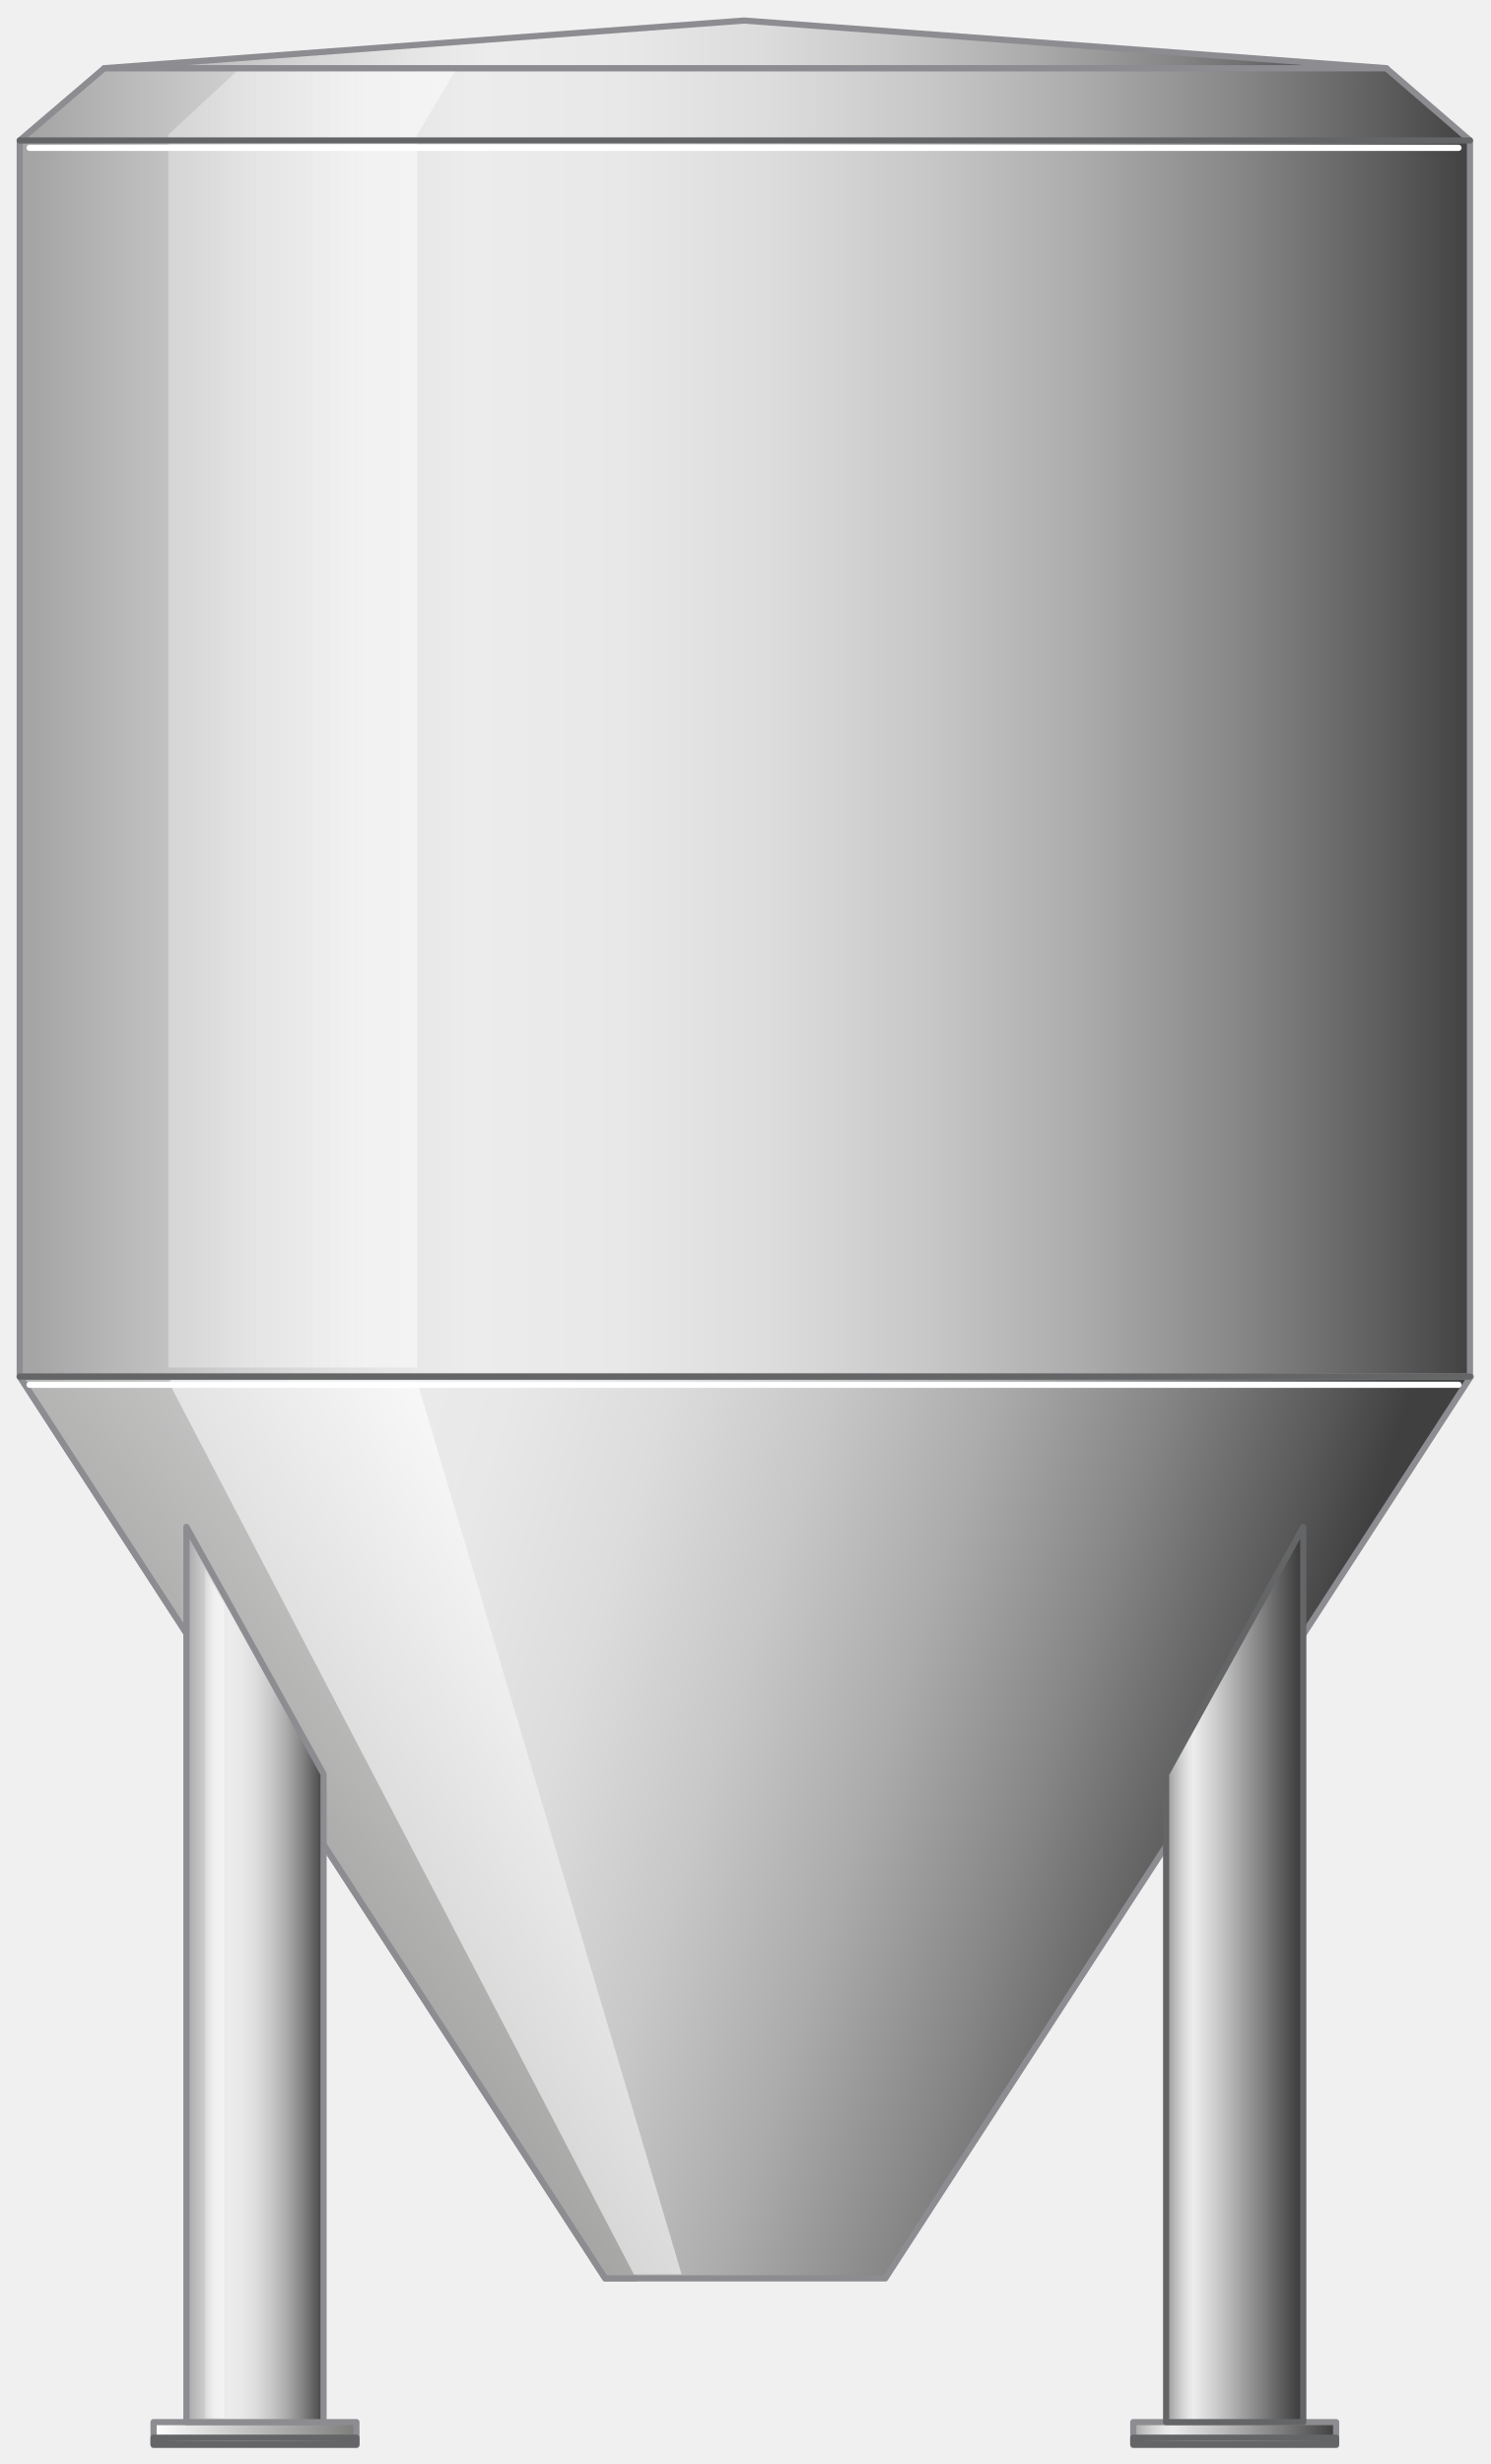
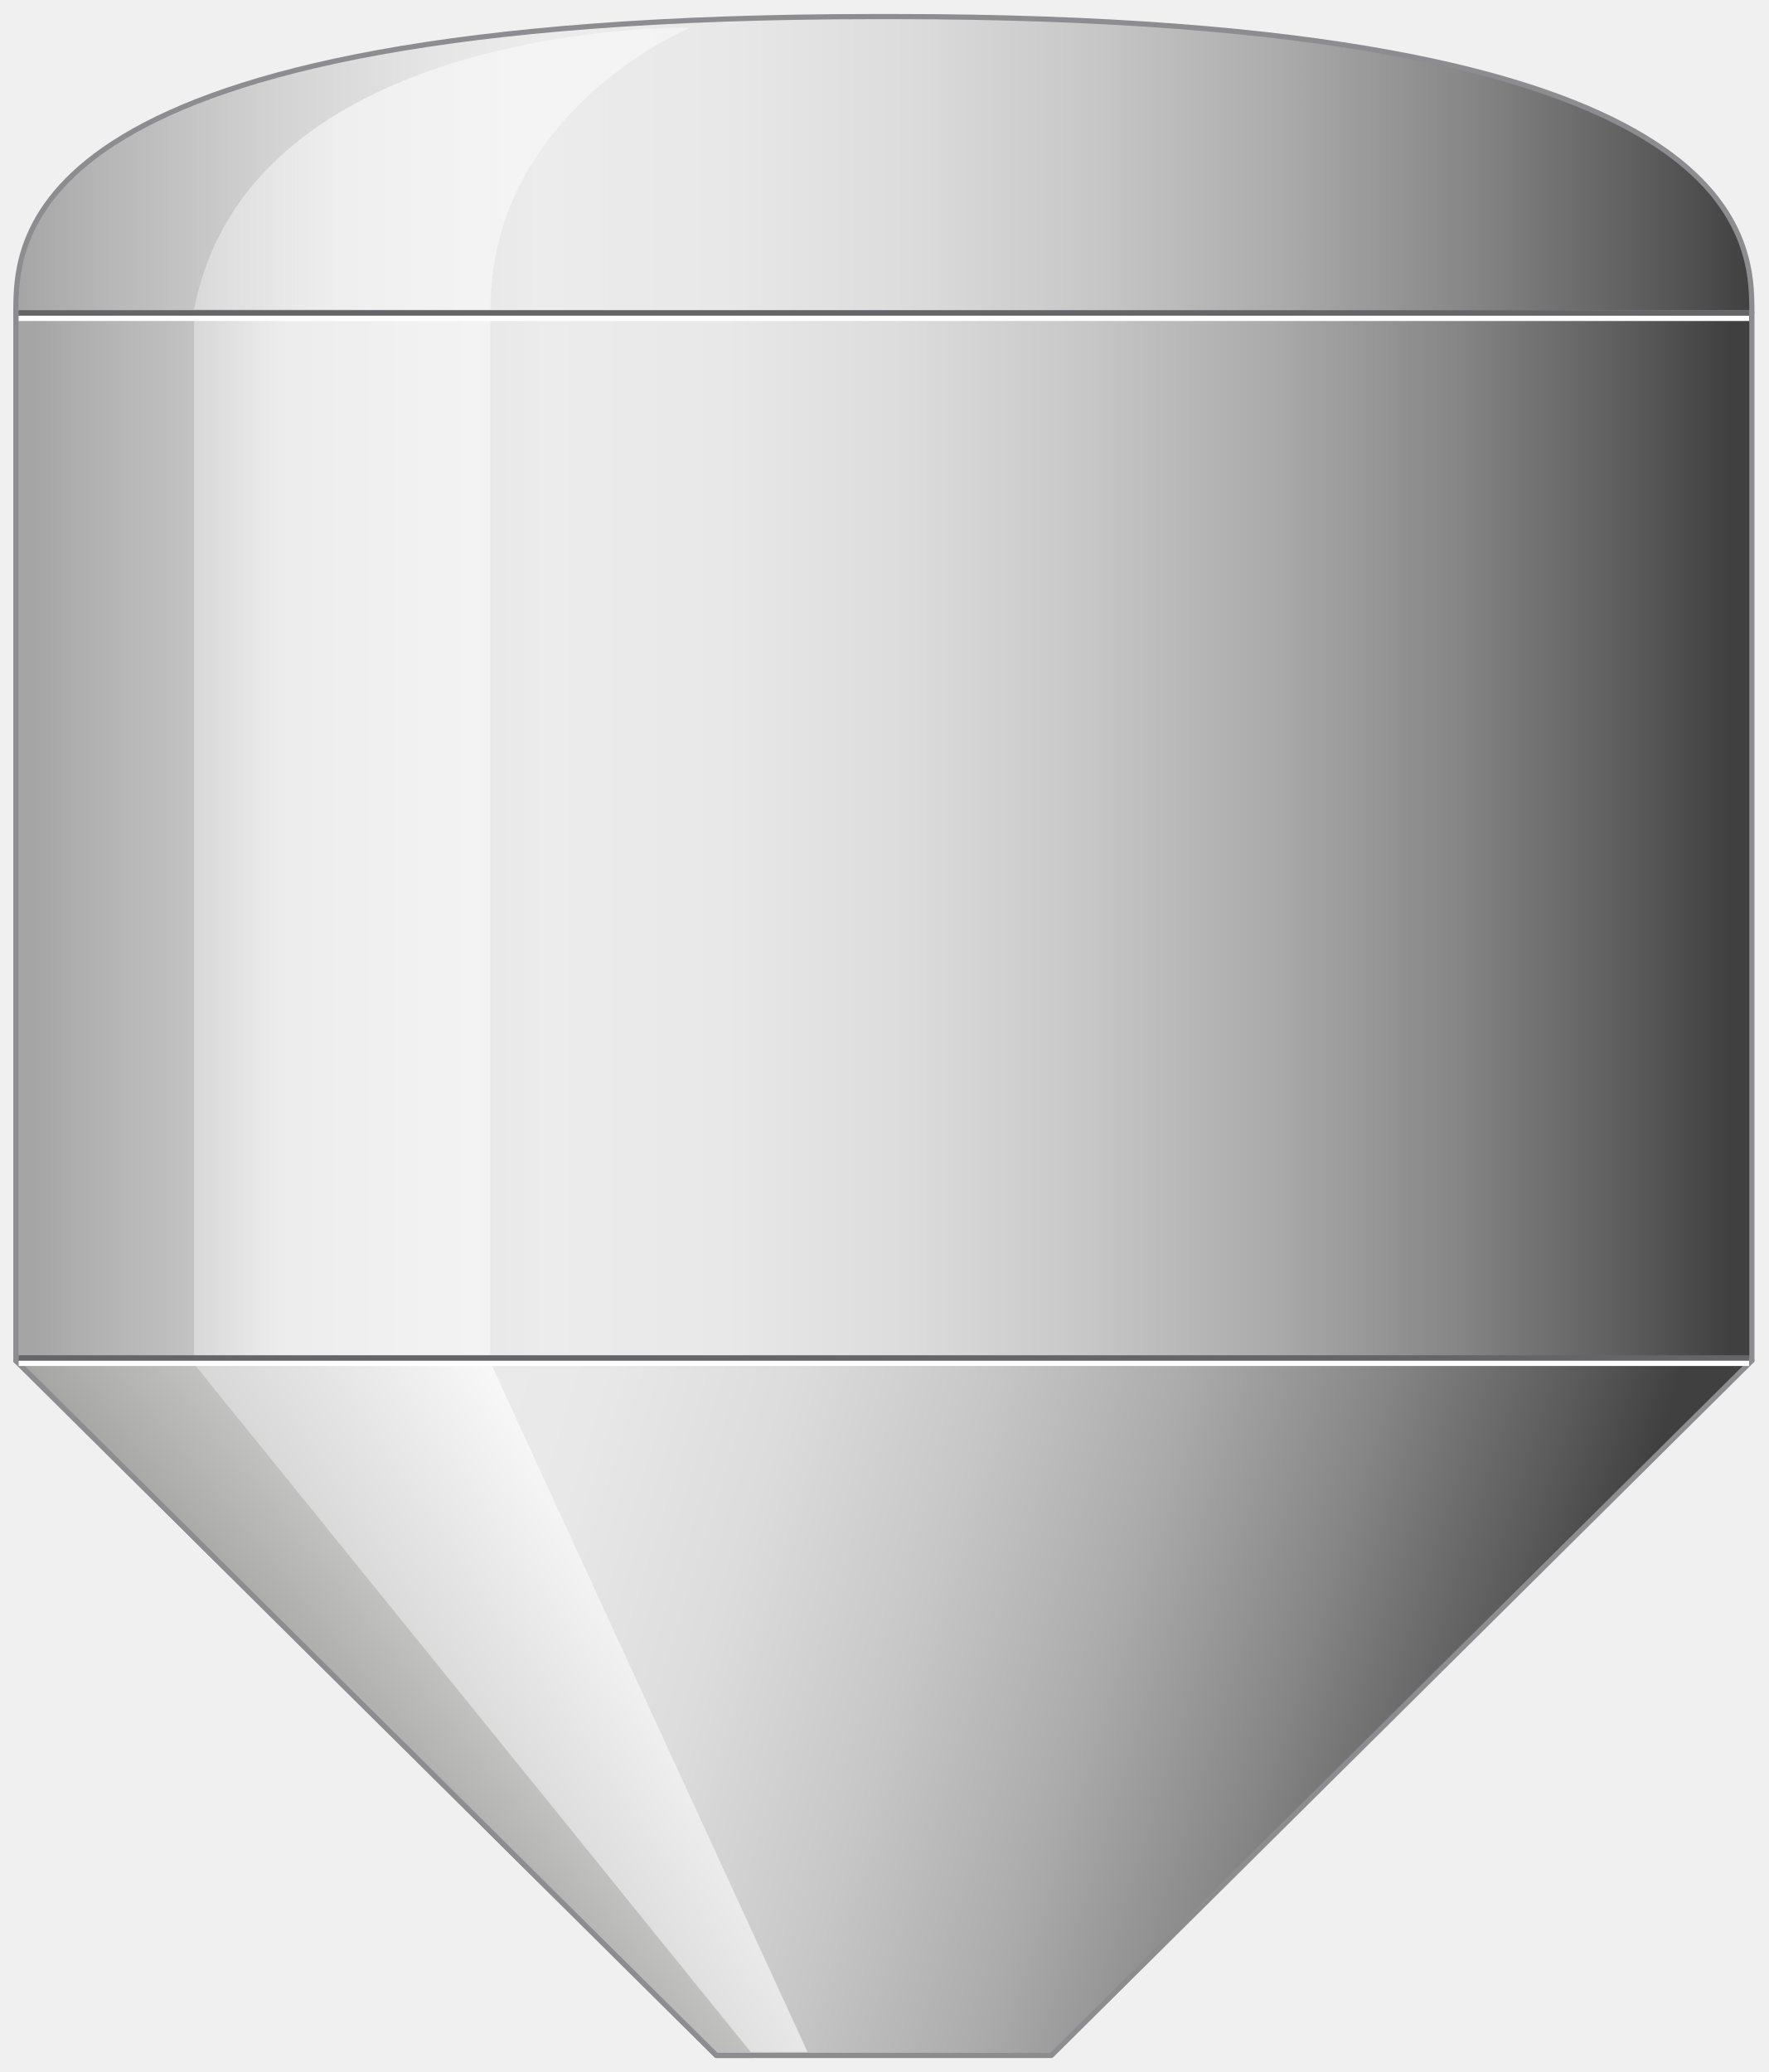
- <svg xmlns="http://www.w3.org/2000/svg" version="1.1" id="Tank" x="0px" y="0px" width="181.5px" height="300px" viewBox="0 0 181.5 300" enable-background="new 0 0 181.5 300" xml:space="preserve">
-   <g id="Vessel">
-     <g id="Hopper_2_">
-       <linearGradient id="Shape_2_" gradientUnits="userSpaceOnUse" x1="-62.272" y1="163.607" x2="152.643" y2="230.731">
-         <stop offset="0" style="stop-color:#A5A5A5" />
-         <stop offset="7.102013e-02" style="stop-color:#B5B5B5" />
-         <stop offset="0.225" style="stop-color:#D3D3D3" />
-         <stop offset="0.357" style="stop-color:#E5E5E5" />
-         <stop offset="0.452" style="stop-color:#ECECEC" />
-         <stop offset="0.534" style="stop-color:#E8E8E8" />
-         <stop offset="0.618" style="stop-color:#DCDCDC" />
-         <stop offset="0.702" style="stop-color:#C7C7C7" />
-         <stop offset="0.787" style="stop-color:#ABABAB" />
-         <stop offset="0.873" style="stop-color:#868686" />
-         <stop offset="0.957" style="stop-color:#5A5A5A" />
-         <stop offset="1" style="stop-color:#404040" />
-       </linearGradient>
-       <polygon id="Shape_1_" fill="url(#Shape_2_)" stroke="#8C8C91" stroke-width="0.75" stroke-linecap="round" stroke-linejoin="round" stroke-miterlimit="10" points="    107.8,277.4 73.7,277.4 2.4,167.6 179.1,167.6   " />
-       <linearGradient id="Reflection_Gradation_1_" gradientUnits="userSpaceOnUse" x1="101.81" y1="171.863" x2="2.085" y2="253.534">
-         <stop offset="0" style="stop-color:#FFFFFF" />
-         <stop offset="1" style="stop-color:#7C7C7B" />
-       </linearGradient>
-       <polyline id="Reflection_Gradation_2_" fill="url(#Reflection_Gradation_1_)" stroke="#8C8C91" stroke-width="0.75" stroke-linecap="round" stroke-linejoin="round" stroke-miterlimit="10" points="    77.4,277.4 73.7,277.4 2.4,167.6 20.5,167.6   " />
-       <linearGradient id="Reflection_White_1_" gradientUnits="userSpaceOnUse" x1="83.574" y1="200.772" x2="-47.501" y2="290.535">
-         <stop offset="0" style="stop-color:#FFFFFF" />
-         <stop offset="1" style="stop-color:#7C7C7B" />
-       </linearGradient>
-       <polygon id="Reflection_White_2_" fill="url(#Reflection_White_1_)" points="20.5,168.2 77.2,276.9 83,276.9 50.8,168.2   " />
-     </g>
-     <linearGradient id="Shape_Vessel_2_" gradientUnits="userSpaceOnUse" x1="4.386" y1="87.938" x2="179.588" y2="87.938">
+ <svg xmlns="http://www.w3.org/2000/svg" version="1.1" id="Tank_4" x="0px" y="0px" width="256px" height="300px" viewBox="0 0 256 300" enable-background="new 0 0 256 300" xml:space="preserve">
+   <g id="Hopper_1_">
+     <linearGradient id="Shape_1_" gradientUnits="userSpaceOnUse" x1="-81.804" y1="165.946" x2="223.937" y2="261.438">
+       <stop offset="0" style="stop-color:#A5A5A5" />
+       <stop offset="7.102013e-02" style="stop-color:#B5B5B5" />
+       <stop offset="0.225" style="stop-color:#D3D3D3" />
+       <stop offset="0.357" style="stop-color:#E5E5E5" />
+       <stop offset="0.452" style="stop-color:#ECECEC" />
+       <stop offset="0.534" style="stop-color:#E8E8E8" />
+       <stop offset="0.618" style="stop-color:#DCDCDC" />
+       <stop offset="0.702" style="stop-color:#C7C7C7" />
+       <stop offset="0.787" style="stop-color:#ABABAB" />
+       <stop offset="0.873" style="stop-color:#868686" />
+       <stop offset="0.957" style="stop-color:#5A5A5A" />
+       <stop offset="1" style="stop-color:#404040" />
+     </linearGradient>
+     <polygon id="Shape_3_" fill="url(#Shape_1_)" stroke="#8C8C91" stroke-width="0.75" stroke-linecap="round" stroke-linejoin="round" stroke-miterlimit="10" points="   152.2,297.6 103.7,297.6 2.3,197 253.6,197  " />
+     <linearGradient id="Reflection_Gradation_2_" gradientUnits="userSpaceOnUse" x1="96.425" y1="213.934" x2="26.593" y2="271.124">
+       <stop offset="0" style="stop-color:#FFFFFF" />
+       <stop offset="1" style="stop-color:#7C7C7B" />
+     </linearGradient>
+     <polyline id="Reflection_Gradation_1_" fill="url(#Reflection_Gradation_2_)" stroke="#8C8C91" stroke-width="0.75" stroke-linecap="round" stroke-linejoin="round" stroke-miterlimit="10" points="   109,297.6 103.7,297.6 2.3,197 28.1,197  " />
+     <linearGradient id="Reflection_White_2_" gradientUnits="userSpaceOnUse" x1="101.148" y1="227.708" x2="-16.152" y2="308.037">
+       <stop offset="0" style="stop-color:#FFFFFF" />
+       <stop offset="1" style="stop-color:#7C7C7B" />
+     </linearGradient>
+     <polygon id="Reflection_White_1_" fill="url(#Reflection_White_2_)" points="28.1,197.5 108.7,297.1 116.9,297.1 71.1,197.5  " />
+   </g>
+   <g id="Body_2_">
+     <linearGradient id="Shape_4_" gradientUnits="userSpaceOnUse" x1="4.91" y1="121.164" x2="250.393" y2="121.164">
      <stop offset="0" style="stop-color:#A5A5A5" />
      <stop offset="4.758149e-02" style="stop-color:#B5B5B5" />
      <stop offset="0.151" style="stop-color:#D3D3D3" />
      <stop offset="0.239" style="stop-color:#E5E5E5" />
      <stop offset="0.302" style="stop-color:#ECECEC" />
      <stop offset="0.407" style="stop-color:#E8E8E8" />
      <stop offset="0.514" style="stop-color:#DCDCDC" />
      <stop offset="0.621" style="stop-color:#C7C7C7" />
      <stop offset="0.729" style="stop-color:#ABABAB" />
      <stop offset="0.838" style="stop-color:#868686" />
      <stop offset="0.945" style="stop-color:#5A5A5A" />
      <stop offset="1" style="stop-color:#404040" />
    </linearGradient>
-     <polygon id="Shape_Vessel_1_" fill="url(#Shape_Vessel_2_)" stroke="#8C8C91" stroke-width="0.75" stroke-linecap="round" stroke-linejoin="round" stroke-miterlimit="10" points="   2.4,167.6 2.4,17.1 12.7,8.3 168.8,8.3 179,17.1 179,167.6  " />
-     <linearGradient id="Reflection_Top__x2B__Vessel_1_" gradientUnits="userSpaceOnUse" x1="22.686" y1="87.605" x2="43.518" y2="87.605">
+     <rect id="Shape_2_" x="2.3" y="45.3" fill="url(#Shape_4_)" stroke="#8C8C91" stroke-width="0.75" stroke-linecap="round" stroke-linejoin="round" stroke-miterlimit="10" width="251.3" height="151.7" />
+     <linearGradient id="Reflection_3_" gradientUnits="userSpaceOnUse" x1="26.445" y1="120.99" x2="40.443" y2="120.99">
      <stop offset="0" style="stop-color:#F2F2F2;stop-opacity:0.4" />
      <stop offset="1" style="stop-color:#F7F7F7;stop-opacity:0.7" />
    </linearGradient>
-     <polygon id="Reflection_Top__x2B__Vessel" fill="url(#Reflection_Top__x2B__Vessel_1_)" points="50.8,166.5 50.8,16.4 55.4,8.7    28.8,8.7 20.5,16.4 20.5,166.5  " />
-     <linearGradient id="Top_Element_2_" gradientUnits="userSpaceOnUse" x1="12.961" y1="5.365" x2="167.917" y2="5.365">
+     <path id="Reflection_2_" fill="url(#Reflection_3_)" d="M28.1,45.7c0,31.5,0,133.6,0,150.6H71c0-16.4,0-101,0-150.6H28.1z" />
+   </g>
+   <g id="Head">
+     <linearGradient id="Shape_5_" gradientUnits="userSpaceOnUse" x1="2.318" y1="23.865" x2="253.572" y2="23.865">
      <stop offset="0" style="stop-color:#A5A5A5" />
      <stop offset="4.758149e-02" style="stop-color:#B5B5B5" />
      <stop offset="0.151" style="stop-color:#D3D3D3" />
      <stop offset="0.239" style="stop-color:#E5E5E5" />
      <stop offset="0.302" style="stop-color:#ECECEC" />
      <stop offset="0.407" style="stop-color:#E8E8E8" />
      <stop offset="0.514" style="stop-color:#DCDCDC" />
      <stop offset="0.621" style="stop-color:#C7C7C7" />
      <stop offset="0.729" style="stop-color:#ABABAB" />
      <stop offset="0.838" style="stop-color:#868686" />
      <stop offset="0.945" style="stop-color:#5A5A5A" />
      <stop offset="1" style="stop-color:#404040" />
    </linearGradient>
-     <polygon id="Top_Element_1_" fill="url(#Top_Element_2_)" stroke="#8C8C91" stroke-width="0.75" stroke-linecap="round" stroke-linejoin="round" stroke-miterlimit="10" points="   90.6,2.5 12.7,8.3 168.8,8.3  " />
-     <path id="Reflection_Lines_1_" fill="none" stroke="#FFFFFF" stroke-width="0.75" stroke-linecap="round" stroke-linejoin="round" stroke-miterlimit="10" d="   M3.6,18h174 M3.6,168.6h174" />
-     <path id="Devider_Lines_1_" fill="none" stroke="#646567" stroke-width="0.75" stroke-linecap="round" stroke-linejoin="round" stroke-miterlimit="10" d="   M2.4,17.1H179 M2.4,167.6H179" />
+     <path id="Shape" fill="url(#Shape_5_)" stroke="#8C8C91" stroke-width="0.75" stroke-linecap="round" stroke-linejoin="round" stroke-miterlimit="10" d="   M129.3,2.4c-0.5,0-0.9,0-1.3,0c-0.5,0-0.9,0-1.3,0C2.3,2.4,2.3,34.6,2.3,45.3h251.3C253.6,34.6,253.5,2.4,129.3,2.4z" />
+     <linearGradient id="Reflection_4_" gradientUnits="userSpaceOnUse" x1="25.337" y1="24.375" x2="48.767" y2="24.375">
+       <stop offset="0" style="stop-color:#F2F2F2;stop-opacity:0.4" />
+       <stop offset="1" style="stop-color:#F7F7F7;stop-opacity:0.7" />
+     </linearGradient>
+     <path id="Reflection_1_" fill="url(#Reflection_4_)" d="M71,44.8C71,16,99.9,4,99.9,4S36.2,2.9,28.1,44.8H71z" />
  </g>
-   <g id="Uprights_1_">
-     <g id="Upright_Right_1_">
-       <linearGradient id="Floor_Plate_1_" gradientUnits="userSpaceOnUse" x1="137.99" y1="296.26" x2="162.718" y2="296.26">
-         <stop offset="0" style="stop-color:#A5A5A5" />
-         <stop offset="2.959107e-02" style="stop-color:#B5B5B5" />
-         <stop offset="9.382089e-02" style="stop-color:#D3D3D3" />
-         <stop offset="0.149" style="stop-color:#E5E5E5" />
-         <stop offset="0.188" style="stop-color:#ECECEC" />
-         <stop offset="0.355" style="stop-color:#CECECE" />
-         <stop offset="0.717" style="stop-color:#808080" />
-         <stop offset="1" style="stop-color:#404040" />
-       </linearGradient>
-       <rect id="Floor_Plate_3_" x="138" y="294.9" fill="url(#Floor_Plate_1_)" stroke="#8C8C91" stroke-width="0.75" stroke-linecap="round" stroke-linejoin="round" stroke-miterlimit="10" width="24.7" height="2.8" />
-       <linearGradient id="Floor_Plate_Base_1_" gradientUnits="userSpaceOnUse" x1="137.99" y1="298.125" x2="162.718" y2="298.125" gradientTransform="matrix(1 0 0 -0.3031 0 387.5354)">
-         <stop offset="0" style="stop-color:#575756" />
-         <stop offset="1.586480e-02" style="stop-color:#5D5C5C" />
-         <stop offset="0.117" style="stop-color:#797878" />
-         <stop offset="0.218" style="stop-color:#8D8D8C" />
-         <stop offset="0.319" style="stop-color:#999998" />
-         <stop offset="0.418" style="stop-color:#9D9D9C" />
-         <stop offset="0.54" style="stop-color:#979696" />
-         <stop offset="0.712" style="stop-color:#848484" />
-         <stop offset="0.913" style="stop-color:#676666" />
-         <stop offset="1" style="stop-color:#575756" />
-       </linearGradient>
-       <rect id="Floor_Plate_Base_3_" x="138" y="296.8" fill="url(#Floor_Plate_Base_1_)" stroke="#646567" stroke-width="0.75" stroke-linecap="round" stroke-linejoin="round" stroke-miterlimit="10" width="24.7" height="0.8" />
-       <linearGradient id="Shape_Pipe_1_" gradientUnits="userSpaceOnUse" x1="142.452" y1="240.387" x2="158.072" y2="240.387">
-         <stop offset="0" style="stop-color:#A5A5A5" />
-         <stop offset="2.959107e-02" style="stop-color:#B5B5B5" />
-         <stop offset="9.382089e-02" style="stop-color:#D3D3D3" />
-         <stop offset="0.149" style="stop-color:#E5E5E5" />
-         <stop offset="0.188" style="stop-color:#ECECEC" />
-         <stop offset="0.355" style="stop-color:#CECECE" />
-         <stop offset="0.717" style="stop-color:#808080" />
-         <stop offset="1" style="stop-color:#404040" />
-       </linearGradient>
-       <polygon id="Shape_Pipe_3_" fill="url(#Shape_Pipe_1_)" stroke="#646567" stroke-width="0.75" stroke-linecap="round" stroke-linejoin="round" stroke-miterlimit="10" points="    142,294.9 158.7,294.9 158.7,185.9 142,216   " />
-     </g>
-     <g id="Upright_Left_1_">
-       <linearGradient id="Floor_Plate_4_" gradientUnits="userSpaceOnUse" x1="18.709" y1="296.26" x2="43.435" y2="296.26">
-         <stop offset="0" style="stop-color:#FFFFFF" />
-         <stop offset="1" style="stop-color:#7C7C7B" />
-       </linearGradient>
-       <rect id="Floor_Plate_2_" x="18.7" y="294.9" fill="url(#Floor_Plate_4_)" stroke="#8C8C91" stroke-width="0.75" stroke-linecap="round" stroke-linejoin="round" stroke-miterlimit="10" width="24.7" height="2.8" />
-       <linearGradient id="Floor_Plate_Base_4_" gradientUnits="userSpaceOnUse" x1="18.709" y1="298.125" x2="43.435" y2="298.125" gradientTransform="matrix(1 0 0 -0.3031 0 387.5354)">
-         <stop offset="0" style="stop-color:#575756" />
-         <stop offset="1.586480e-02" style="stop-color:#5D5C5C" />
-         <stop offset="0.117" style="stop-color:#797878" />
-         <stop offset="0.218" style="stop-color:#8D8D8C" />
-         <stop offset="0.319" style="stop-color:#999998" />
-         <stop offset="0.418" style="stop-color:#9D9D9C" />
-         <stop offset="0.54" style="stop-color:#979696" />
-         <stop offset="0.712" style="stop-color:#848484" />
-         <stop offset="0.913" style="stop-color:#676666" />
-         <stop offset="1" style="stop-color:#575756" />
-       </linearGradient>
-       <rect id="Floor_Plate_Base_2_" x="18.7" y="296.8" fill="url(#Floor_Plate_Base_4_)" stroke="#646567" stroke-width="0.75" stroke-linecap="round" stroke-linejoin="round" stroke-miterlimit="10" width="24.7" height="0.8" />
-       <linearGradient id="Shape_Pipe_4_" gradientUnits="userSpaceOnUse" x1="22.704" y1="240.387" x2="39.44" y2="240.387">
-         <stop offset="0" style="stop-color:#A5A5A5" />
-         <stop offset="4.758149e-02" style="stop-color:#B5B5B5" />
-         <stop offset="0.151" style="stop-color:#D3D3D3" />
-         <stop offset="0.239" style="stop-color:#E5E5E5" />
-         <stop offset="0.302" style="stop-color:#ECECEC" />
-         <stop offset="0.407" style="stop-color:#E8E8E8" />
-         <stop offset="0.514" style="stop-color:#DCDCDC" />
-         <stop offset="0.621" style="stop-color:#C7C7C7" />
-         <stop offset="0.729" style="stop-color:#ABABAB" />
-         <stop offset="0.838" style="stop-color:#868686" />
-         <stop offset="0.945" style="stop-color:#5A5A5A" />
-         <stop offset="1" style="stop-color:#404040" />
-       </linearGradient>
-       <polygon id="Shape_Pipe_2_" fill="url(#Shape_Pipe_4_)" stroke="#8C8C91" stroke-width="0.75" stroke-linecap="round" stroke-linejoin="round" stroke-miterlimit="10" points="    39.4,294.9 22.7,294.9 22.7,185.9 39.4,216   " />
-       <linearGradient id="Reflection_2_" gradientUnits="userSpaceOnUse" x1="25.25" y1="242.74" x2="26.008" y2="242.74">
-         <stop offset="0" style="stop-color:#F2F2F2;stop-opacity:0.4" />
-         <stop offset="1" style="stop-color:#F7F7F7;stop-opacity:0.7" />
-       </linearGradient>
-       <polygon id="Reflection_1_" fill="url(#Reflection_2_)" points="27.3,294.4 25,294.4 25,191.1 27.3,195.4   " />
-     </g>
-   </g>
+   <path id="Reflection_Lines_1_" fill="none" stroke="#FFFFFF" stroke-width="0.75" stroke-miterlimit="10" d="M2.7,197.4h250.5   M2.7,46.1h250.5" />
+   <path id="Devider_Lines_1_" fill="none" stroke="#646567" stroke-width="0.75" stroke-miterlimit="10" d="M253.2,196.6H2.7   M253.2,45.3H2.7" />
</svg>
